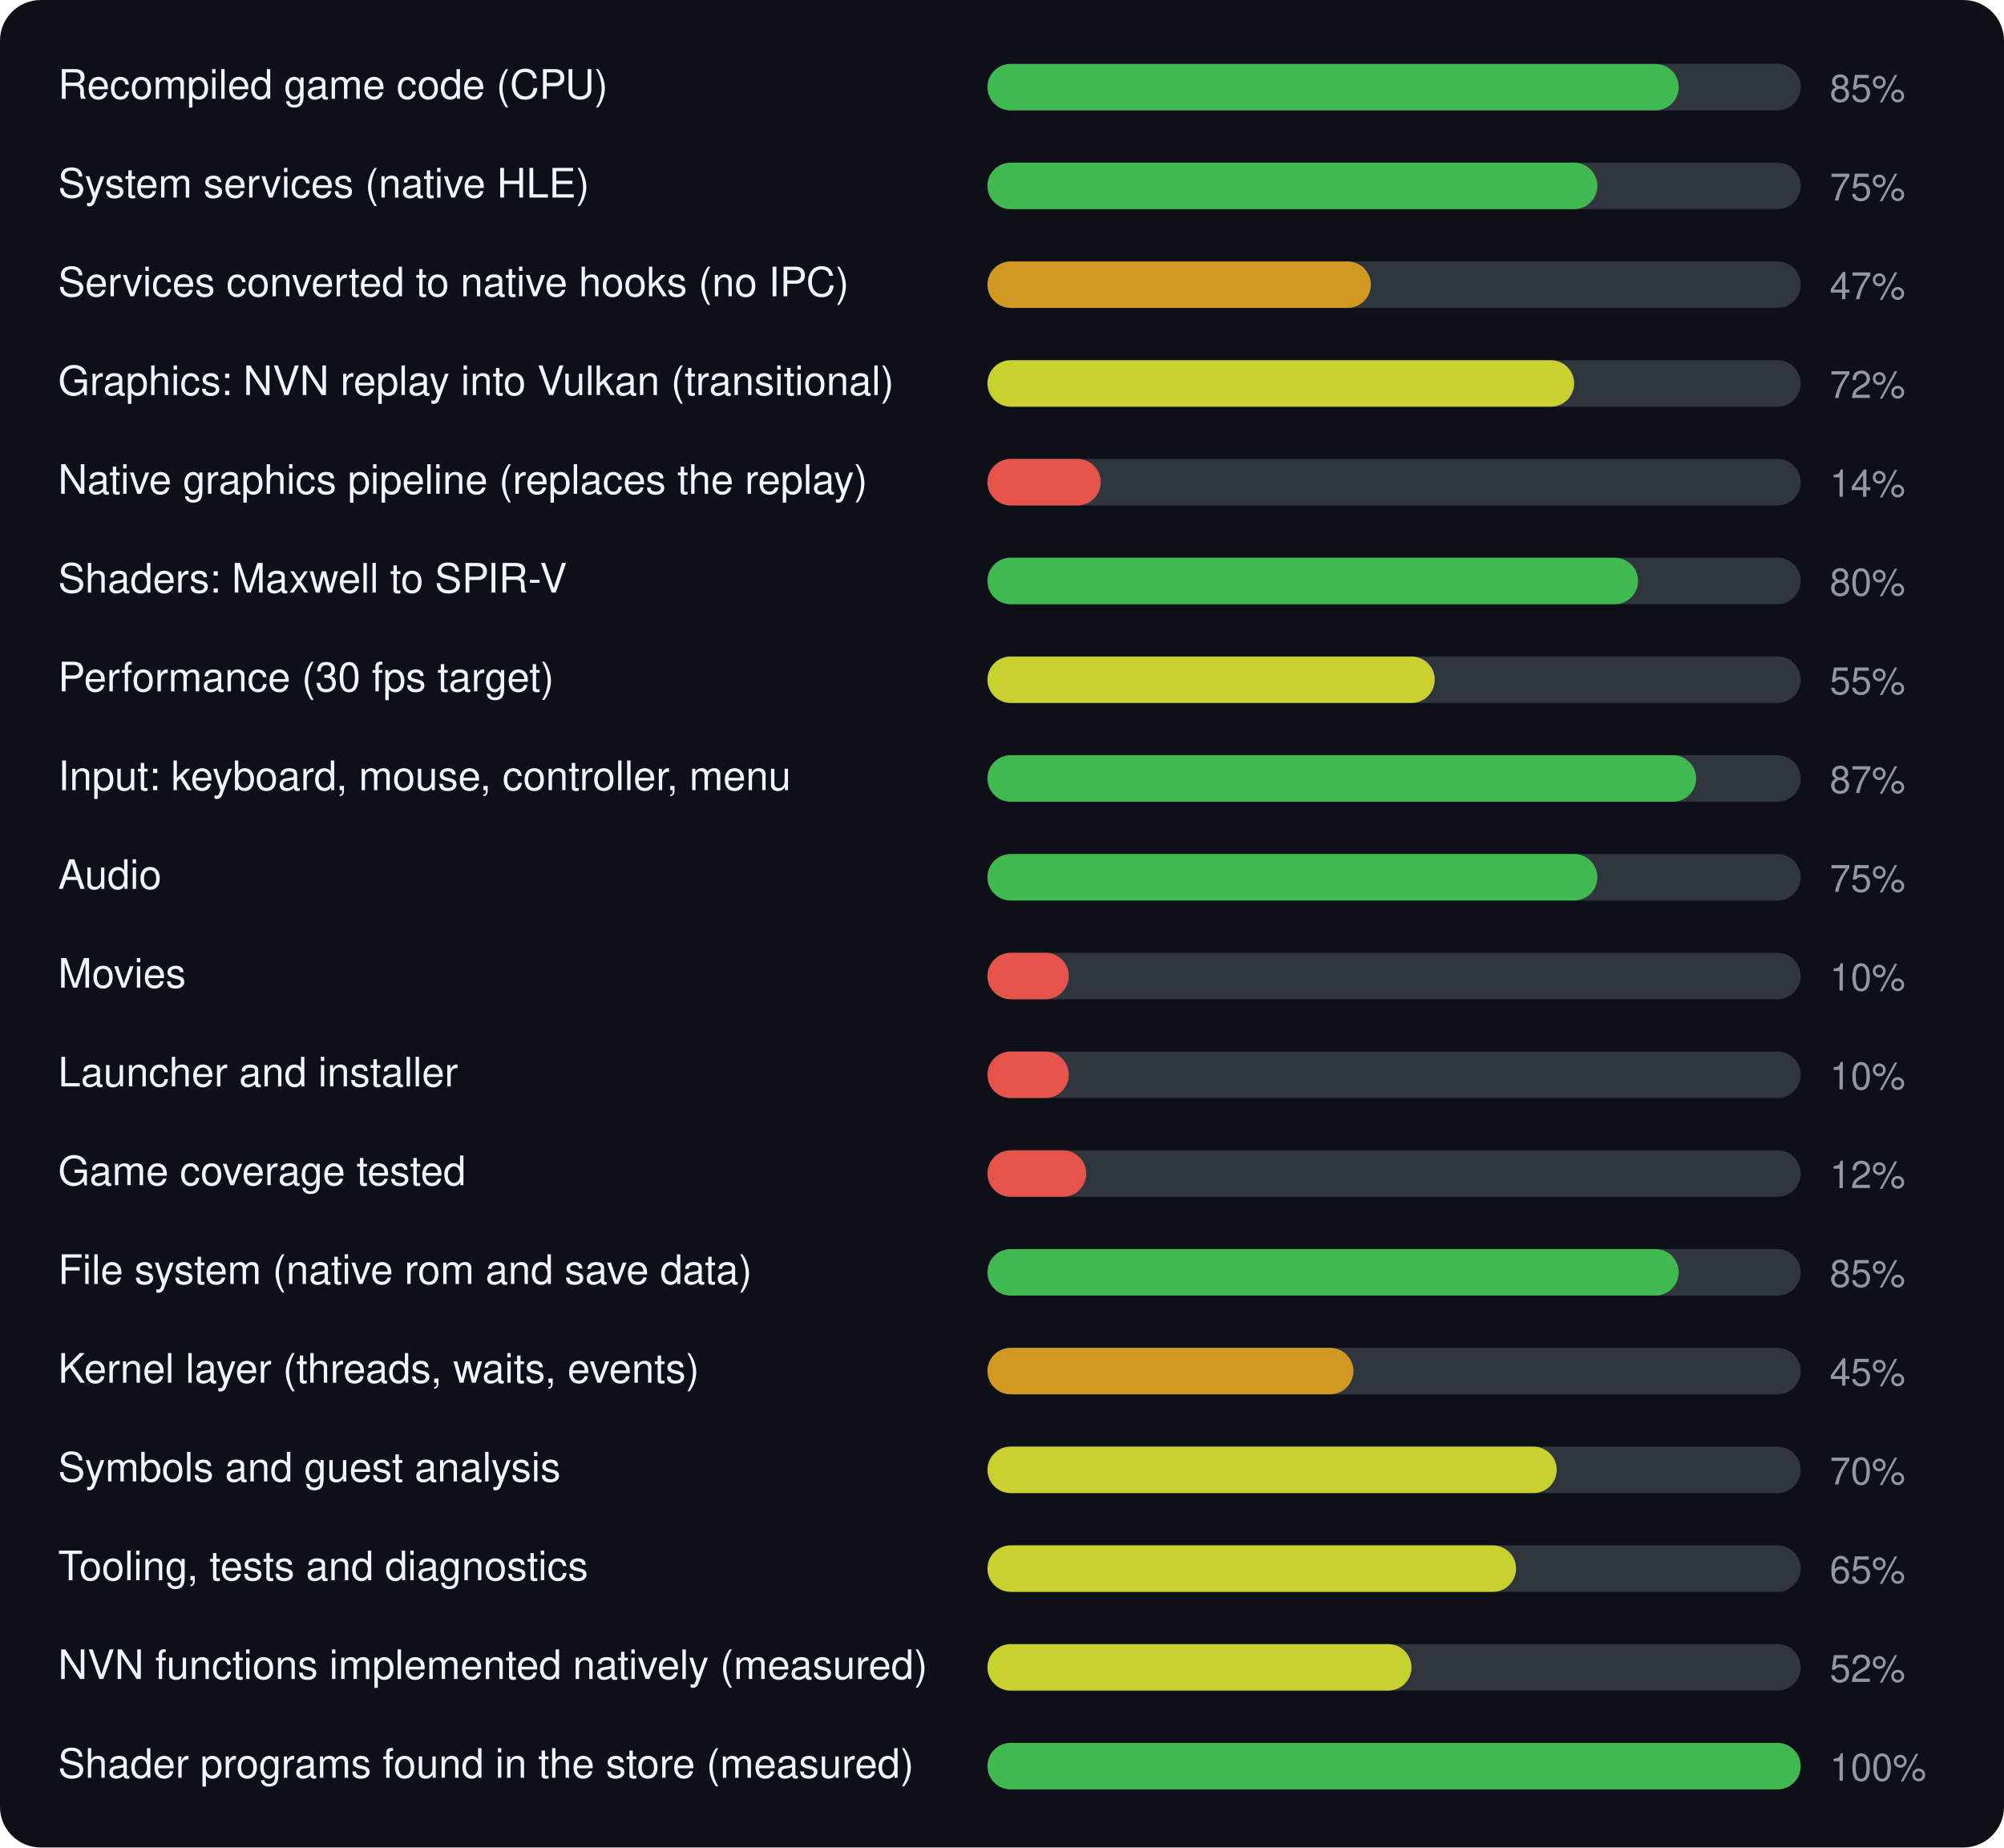
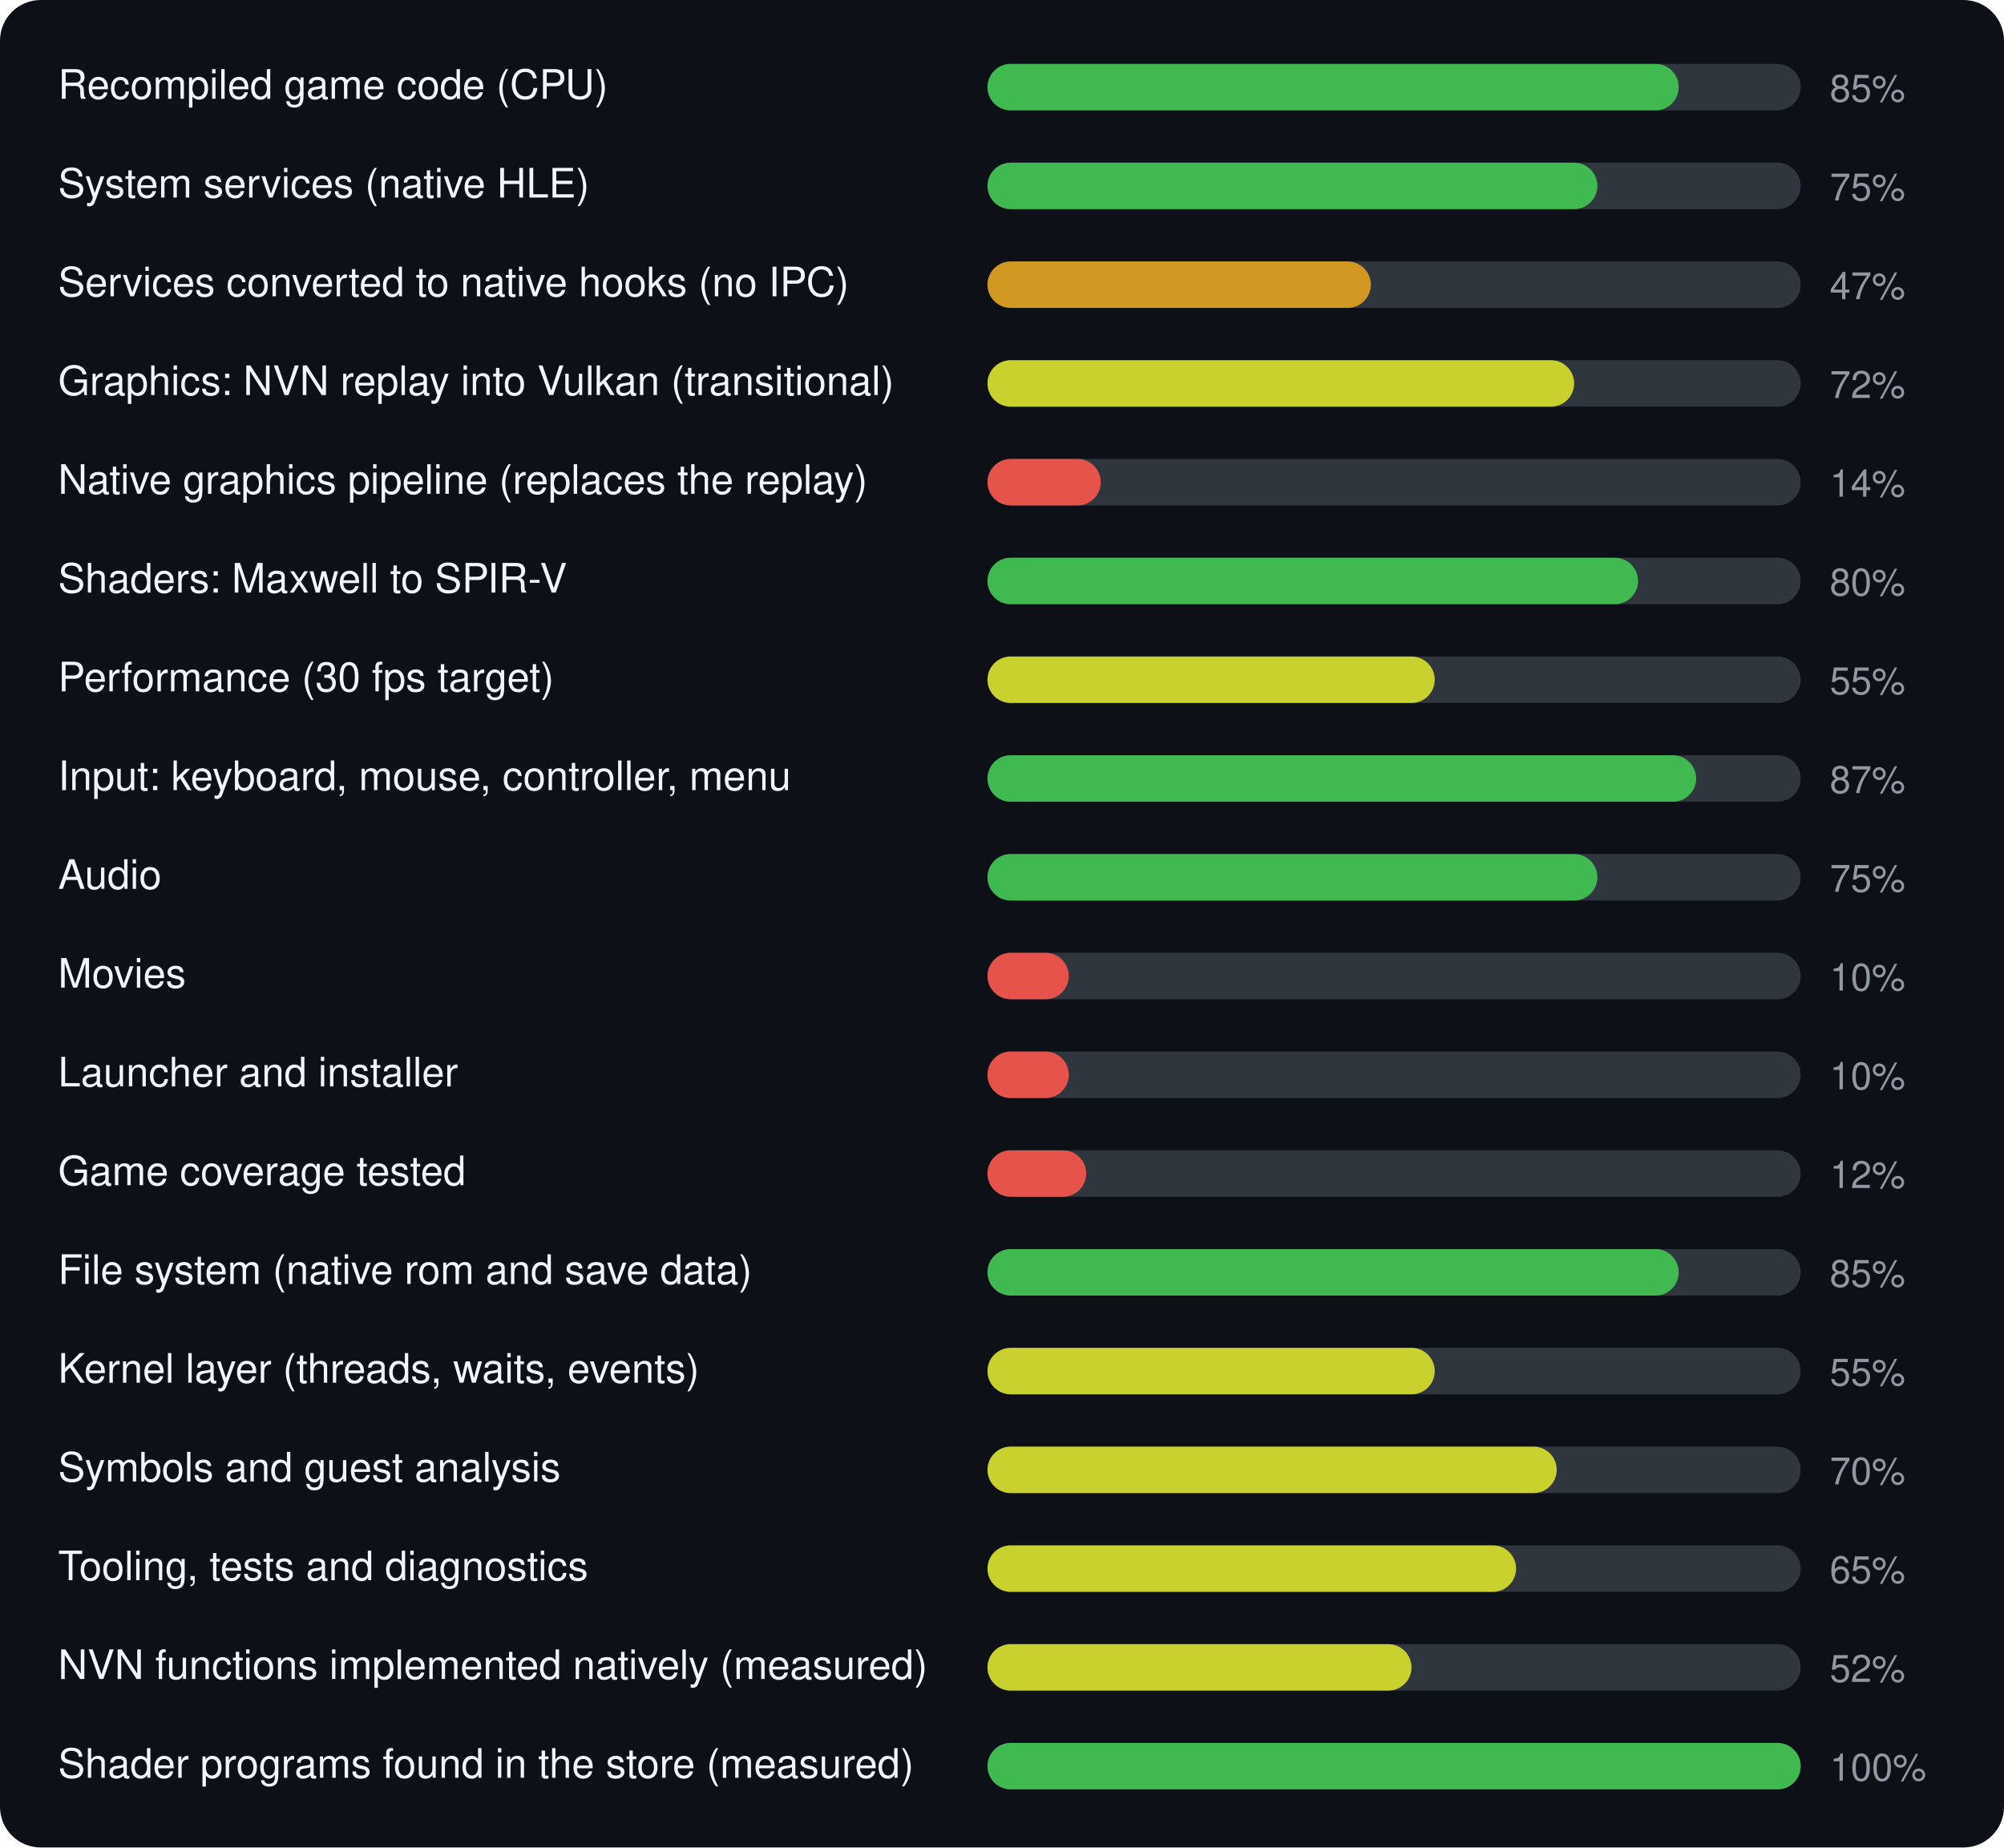
<svg xmlns="http://www.w3.org/2000/svg" width="690" height="636" viewBox="0 0 690 636" role="img" aria-label="Progress by area">
  <style>.t{fill:#f0f6fc;font-family:Segoe UI,Helvetica,Arial,sans-serif}.m{fill:#9198a1;font-family:Segoe UI,Helvetica,Arial,sans-serif}</style>
  <rect width="690" height="636" rx="14" fill="#0d1117" />
  <text class="t" x="20" y="34" font-size="14">Recompiled game code (CPU)</text>
  <rect x="340" y="22" width="280" height="16" rx="8" fill="#30363d" />
  <rect x="340" y="22" width="238" height="16" rx="8" fill="#3fb950" />
  <text class="m" x="630" y="35" font-size="13">85%</text>
  <text class="t" x="20" y="68" font-size="14">System services (native HLE)</text>
  <rect x="340" y="56" width="280" height="16" rx="8" fill="#30363d" />
  <rect x="340" y="56" width="210" height="16" rx="8" fill="#3fb950" />
  <text class="m" x="630" y="69" font-size="13">75%</text>
  <text class="t" x="20" y="102" font-size="14">Services converted to native hooks (no IPC)</text>
  <rect x="340" y="90" width="280" height="16" rx="8" fill="#30363d" />
  <rect x="340" y="90" width="132" height="16" rx="8" fill="#d29922" />
  <text class="m" x="630" y="103" font-size="13">47%</text>
  <text class="t" x="20" y="136" font-size="14">Graphics: NVN replay into Vulkan (transitional)</text>
  <rect x="340" y="124" width="280" height="16" rx="8" fill="#30363d" />
  <rect x="340" y="124" width="202" height="16" rx="8" fill="#c9d12e" />
  <text class="m" x="630" y="137" font-size="13">72%</text>
  <text class="t" x="20" y="170" font-size="14">Native graphics pipeline (replaces the replay)</text>
  <rect x="340" y="158" width="280" height="16" rx="8" fill="#30363d" />
  <rect x="340" y="158" width="39" height="16" rx="8" fill="#e5534b" />
  <text class="m" x="630" y="171" font-size="13">14%</text>
  <text class="t" x="20" y="204" font-size="14">Shaders: Maxwell to SPIR-V</text>
  <rect x="340" y="192" width="280" height="16" rx="8" fill="#30363d" />
  <rect x="340" y="192" width="224" height="16" rx="8" fill="#3fb950" />
  <text class="m" x="630" y="205" font-size="13">80%</text>
  <text class="t" x="20" y="238" font-size="14">Performance (30 fps target)</text>
  <rect x="340" y="226" width="280" height="16" rx="8" fill="#30363d" />
  <rect x="340" y="226" width="154" height="16" rx="8" fill="#c9d12e" />
  <text class="m" x="630" y="239" font-size="13">55%</text>
  <text class="t" x="20" y="272" font-size="14">Input: keyboard, mouse, controller, menu</text>
  <rect x="340" y="260" width="280" height="16" rx="8" fill="#30363d" />
  <rect x="340" y="260" width="244" height="16" rx="8" fill="#3fb950" />
  <text class="m" x="630" y="273" font-size="13">87%</text>
  <text class="t" x="20" y="306" font-size="14">Audio</text>
  <rect x="340" y="294" width="280" height="16" rx="8" fill="#30363d" />
  <rect x="340" y="294" width="210" height="16" rx="8" fill="#3fb950" />
  <text class="m" x="630" y="307" font-size="13">75%</text>
  <text class="t" x="20" y="340" font-size="14">Movies</text>
  <rect x="340" y="328" width="280" height="16" rx="8" fill="#30363d" />
  <rect x="340" y="328" width="28" height="16" rx="8" fill="#e5534b" />
  <text class="m" x="630" y="341" font-size="13">10%</text>
  <text class="t" x="20" y="374" font-size="14">Launcher and installer</text>
  <rect x="340" y="362" width="280" height="16" rx="8" fill="#30363d" />
  <rect x="340" y="362" width="28" height="16" rx="8" fill="#e5534b" />
  <text class="m" x="630" y="375" font-size="13">10%</text>
  <text class="t" x="20" y="408" font-size="14">Game coverage tested</text>
  <rect x="340" y="396" width="280" height="16" rx="8" fill="#30363d" />
  <rect x="340" y="396" width="34" height="16" rx="8" fill="#e5534b" />
  <text class="m" x="630" y="409" font-size="13">12%</text>
  <text class="t" x="20" y="442" font-size="14">File system (native rom and save data)</text>
  <rect x="340" y="430" width="280" height="16" rx="8" fill="#30363d" />
  <rect x="340" y="430" width="238" height="16" rx="8" fill="#3fb950" />
  <text class="m" x="630" y="443" font-size="13">85%</text>
  <text class="t" x="20" y="476" font-size="14">Kernel layer (threads, waits, events)</text>
  <rect x="340" y="464" width="280" height="16" rx="8" fill="#30363d" />
-   <rect x="340" y="464" width="126" height="16" rx="8" fill="#d29922" />
-   <text class="m" x="630" y="477" font-size="13">45%</text>
+   <rect x="340" y="464" width="154" height="16" rx="8" fill="#c9d12e" />
+   <text class="m" x="630" y="477" font-size="13">55%</text>
  <text class="t" x="20" y="510" font-size="14">Symbols and guest analysis</text>
  <rect x="340" y="498" width="280" height="16" rx="8" fill="#30363d" />
  <rect x="340" y="498" width="196" height="16" rx="8" fill="#c9d12e" />
  <text class="m" x="630" y="511" font-size="13">70%</text>
  <text class="t" x="20" y="544" font-size="14">Tooling, tests and diagnostics</text>
  <rect x="340" y="532" width="280" height="16" rx="8" fill="#30363d" />
  <rect x="340" y="532" width="182" height="16" rx="8" fill="#c9d12e" />
  <text class="m" x="630" y="545" font-size="13">65%</text>
  <text class="t" x="20" y="578" font-size="14">NVN functions implemented natively (measured)</text>
  <rect x="340" y="566" width="280" height="16" rx="8" fill="#30363d" />
  <rect x="340" y="566" width="146" height="16" rx="8" fill="#c9d12e" />
  <text class="m" x="630" y="579" font-size="13">52%</text>
  <text class="t" x="20" y="612" font-size="14">Shader programs found in the store (measured)</text>
  <rect x="340" y="600" width="280" height="16" rx="8" fill="#30363d" />
  <rect x="340" y="600" width="280" height="16" rx="8" fill="#3fb950" />
  <text class="m" x="630" y="613" font-size="13">100%</text>
</svg>
